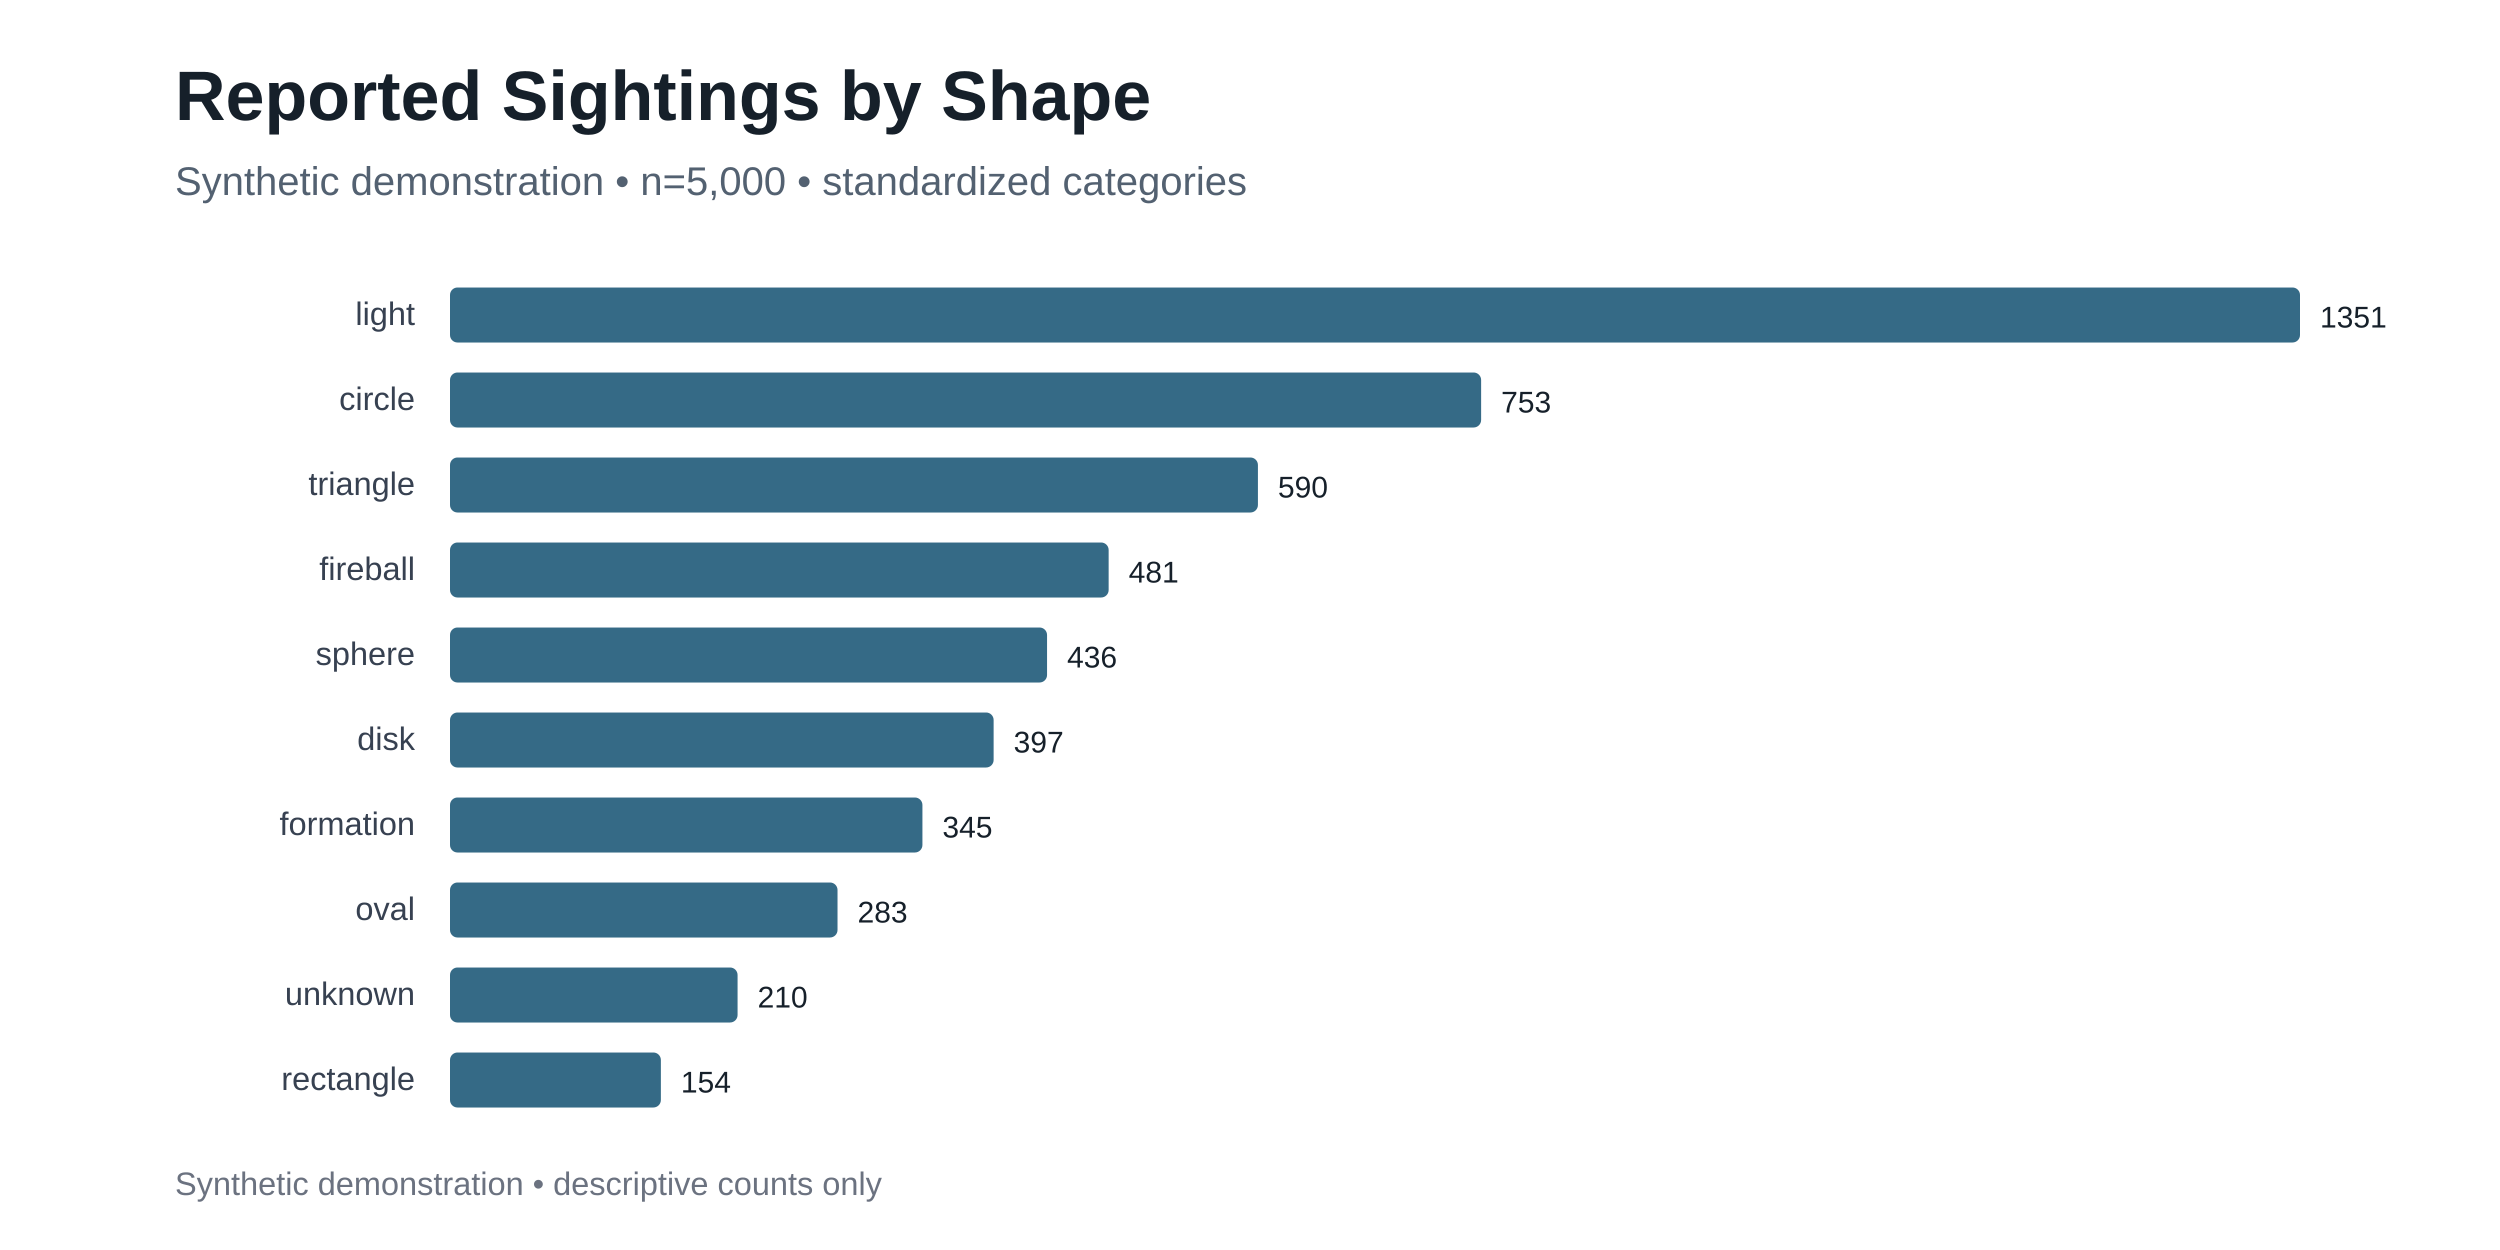
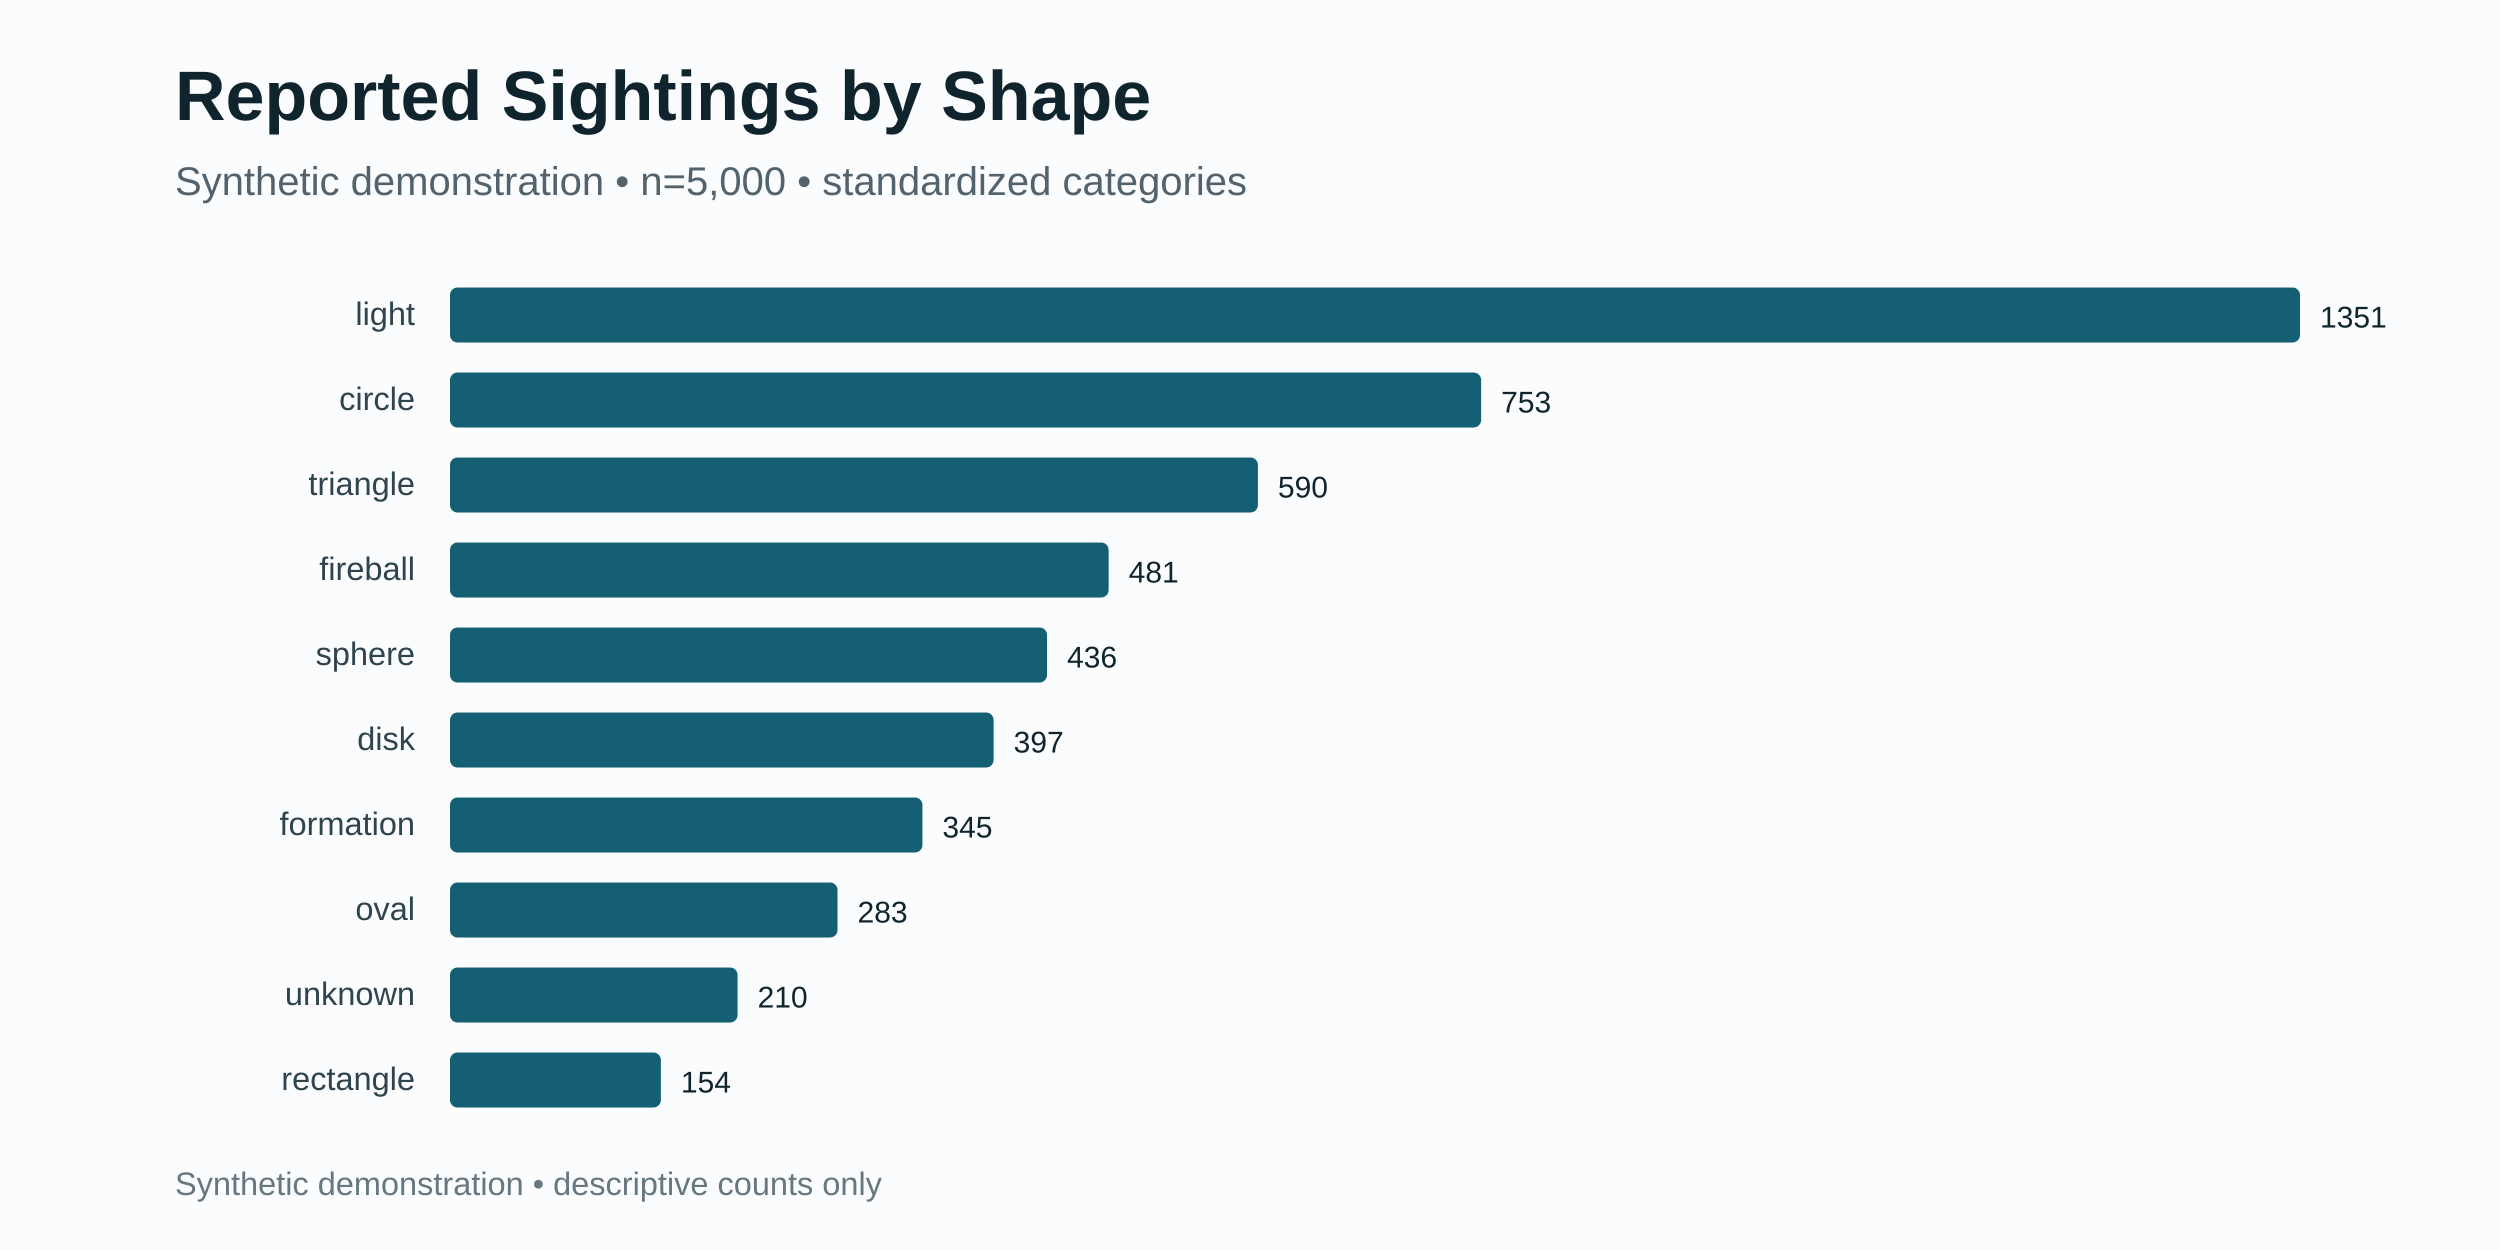
<svg xmlns="http://www.w3.org/2000/svg" width="1000" height="500" viewBox="0 0 1000 500" role="img" aria-labelledby="title desc">
-   <rect width="100%" height="100%" fill="#ffffff" />
-   <text x="70" y="48" font-family="Arial, sans-serif" font-size="28" font-weight="700" fill="#16202a">Reported Sightings by Shape</text>
-   <text x="70" y="78" font-family="Arial, sans-serif" font-size="16" fill="#536171">Synthetic demonstration • n=5,000 • standardized categories</text>
-   <text x="166" y="130" text-anchor="end" font-family="Arial, sans-serif" font-size="13" fill="#374151">light</text>
-   <rect x="180" y="115" width="740.00" height="22" rx="3" fill="#356a86" />
-   <text x="928.00" y="131" font-family="Arial, sans-serif" font-size="12" fill="#16202a">1351</text>
-   <text x="166" y="164" text-anchor="end" font-family="Arial, sans-serif" font-size="13" fill="#374151">circle</text>
-   <rect x="180" y="149" width="412.45" height="22" rx="3" fill="#356a86" />
-   <text x="600.45" y="165" font-family="Arial, sans-serif" font-size="12" fill="#16202a">753</text>
-   <text x="166" y="198" text-anchor="end" font-family="Arial, sans-serif" font-size="13" fill="#374151">triangle</text>
-   <rect x="180" y="183" width="323.17" height="22" rx="3" fill="#356a86" />
-   <text x="511.17" y="199" font-family="Arial, sans-serif" font-size="12" fill="#16202a">590</text>
-   <text x="166" y="232" text-anchor="end" font-family="Arial, sans-serif" font-size="13" fill="#374151">fireball</text>
-   <rect x="180" y="217" width="263.46" height="22" rx="3" fill="#356a86" />
-   <text x="451.46" y="233" font-family="Arial, sans-serif" font-size="12" fill="#16202a">481</text>
-   <text x="166" y="266" text-anchor="end" font-family="Arial, sans-serif" font-size="13" fill="#374151">sphere</text>
-   <rect x="180" y="251" width="238.82" height="22" rx="3" fill="#356a86" />
-   <text x="426.82" y="267" font-family="Arial, sans-serif" font-size="12" fill="#16202a">436</text>
-   <text x="166" y="300" text-anchor="end" font-family="Arial, sans-serif" font-size="13" fill="#374151">disk</text>
-   <rect x="180" y="285" width="217.45" height="22" rx="3" fill="#356a86" />
-   <text x="405.45" y="301" font-family="Arial, sans-serif" font-size="12" fill="#16202a">397</text>
-   <text x="166" y="334" text-anchor="end" font-family="Arial, sans-serif" font-size="13" fill="#374151">formation</text>
-   <rect x="180" y="319" width="188.97" height="22" rx="3" fill="#356a86" />
-   <text x="376.97" y="335" font-family="Arial, sans-serif" font-size="12" fill="#16202a">345</text>
-   <text x="166" y="368" text-anchor="end" font-family="Arial, sans-serif" font-size="13" fill="#374151">oval</text>
-   <rect x="180" y="353" width="155.01" height="22" rx="3" fill="#356a86" />
-   <text x="343.01" y="369" font-family="Arial, sans-serif" font-size="12" fill="#16202a">283</text>
-   <text x="166" y="402" text-anchor="end" font-family="Arial, sans-serif" font-size="13" fill="#374151">unknown</text>
-   <rect x="180" y="387" width="115.03" height="22" rx="3" fill="#356a86" />
-   <text x="303.03" y="403" font-family="Arial, sans-serif" font-size="12" fill="#16202a">210</text>
-   <text x="166" y="436" text-anchor="end" font-family="Arial, sans-serif" font-size="13" fill="#374151">rectangle</text>
-   <rect x="180" y="421" width="84.35" height="22" rx="3" fill="#356a86" />
-   <text x="272.35" y="437" font-family="Arial, sans-serif" font-size="12" fill="#16202a">154</text>
-   <text x="70" y="478" font-family="Arial, sans-serif" font-size="13" fill="#6b7280">Synthetic demonstration • descriptive counts only</text>
+   <rect width="100%" height="100%" fill="#fbfcfd" />
+   <text x="70" y="48" font-family="Arial, sans-serif" font-size="28" font-weight="700" fill="#10242d">Reported Sightings by Shape</text>
+   <text x="70" y="78" font-family="Arial, sans-serif" font-size="16" fill="#52636d">Synthetic demonstration • n=5,000 • standardized categories</text>
+   <text x="166" y="130" text-anchor="end" font-family="Arial, sans-serif" font-size="13" fill="#30444e">light</text>
+   <rect x="180" y="115" width="740.00" height="22" rx="3" fill="#145f73" />
+   <text x="928.00" y="131" font-family="Arial, sans-serif" font-size="12" fill="#10242d">1351</text>
+   <text x="166" y="164" text-anchor="end" font-family="Arial, sans-serif" font-size="13" fill="#30444e">circle</text>
+   <rect x="180" y="149" width="412.45" height="22" rx="3" fill="#145f73" />
+   <text x="600.45" y="165" font-family="Arial, sans-serif" font-size="12" fill="#10242d">753</text>
+   <text x="166" y="198" text-anchor="end" font-family="Arial, sans-serif" font-size="13" fill="#30444e">triangle</text>
+   <rect x="180" y="183" width="323.17" height="22" rx="3" fill="#145f73" />
+   <text x="511.17" y="199" font-family="Arial, sans-serif" font-size="12" fill="#10242d">590</text>
+   <text x="166" y="232" text-anchor="end" font-family="Arial, sans-serif" font-size="13" fill="#30444e">fireball</text>
+   <rect x="180" y="217" width="263.46" height="22" rx="3" fill="#145f73" />
+   <text x="451.46" y="233" font-family="Arial, sans-serif" font-size="12" fill="#10242d">481</text>
+   <text x="166" y="266" text-anchor="end" font-family="Arial, sans-serif" font-size="13" fill="#30444e">sphere</text>
+   <rect x="180" y="251" width="238.82" height="22" rx="3" fill="#145f73" />
+   <text x="426.82" y="267" font-family="Arial, sans-serif" font-size="12" fill="#10242d">436</text>
+   <text x="166" y="300" text-anchor="end" font-family="Arial, sans-serif" font-size="13" fill="#30444e">disk</text>
+   <rect x="180" y="285" width="217.45" height="22" rx="3" fill="#145f73" />
+   <text x="405.45" y="301" font-family="Arial, sans-serif" font-size="12" fill="#10242d">397</text>
+   <text x="166" y="334" text-anchor="end" font-family="Arial, sans-serif" font-size="13" fill="#30444e">formation</text>
+   <rect x="180" y="319" width="188.97" height="22" rx="3" fill="#145f73" />
+   <text x="376.97" y="335" font-family="Arial, sans-serif" font-size="12" fill="#10242d">345</text>
+   <text x="166" y="368" text-anchor="end" font-family="Arial, sans-serif" font-size="13" fill="#30444e">oval</text>
+   <rect x="180" y="353" width="155.01" height="22" rx="3" fill="#145f73" />
+   <text x="343.01" y="369" font-family="Arial, sans-serif" font-size="12" fill="#10242d">283</text>
+   <text x="166" y="402" text-anchor="end" font-family="Arial, sans-serif" font-size="13" fill="#30444e">unknown</text>
+   <rect x="180" y="387" width="115.03" height="22" rx="3" fill="#145f73" />
+   <text x="303.03" y="403" font-family="Arial, sans-serif" font-size="12" fill="#10242d">210</text>
+   <text x="166" y="436" text-anchor="end" font-family="Arial, sans-serif" font-size="13" fill="#30444e">rectangle</text>
+   <rect x="180" y="421" width="84.35" height="22" rx="3" fill="#145f73" />
+   <text x="272.35" y="437" font-family="Arial, sans-serif" font-size="12" fill="#10242d">154</text>
+   <text x="70" y="478" font-family="Arial, sans-serif" font-size="13" fill="#667780">Synthetic demonstration • descriptive counts only</text>
</svg>
